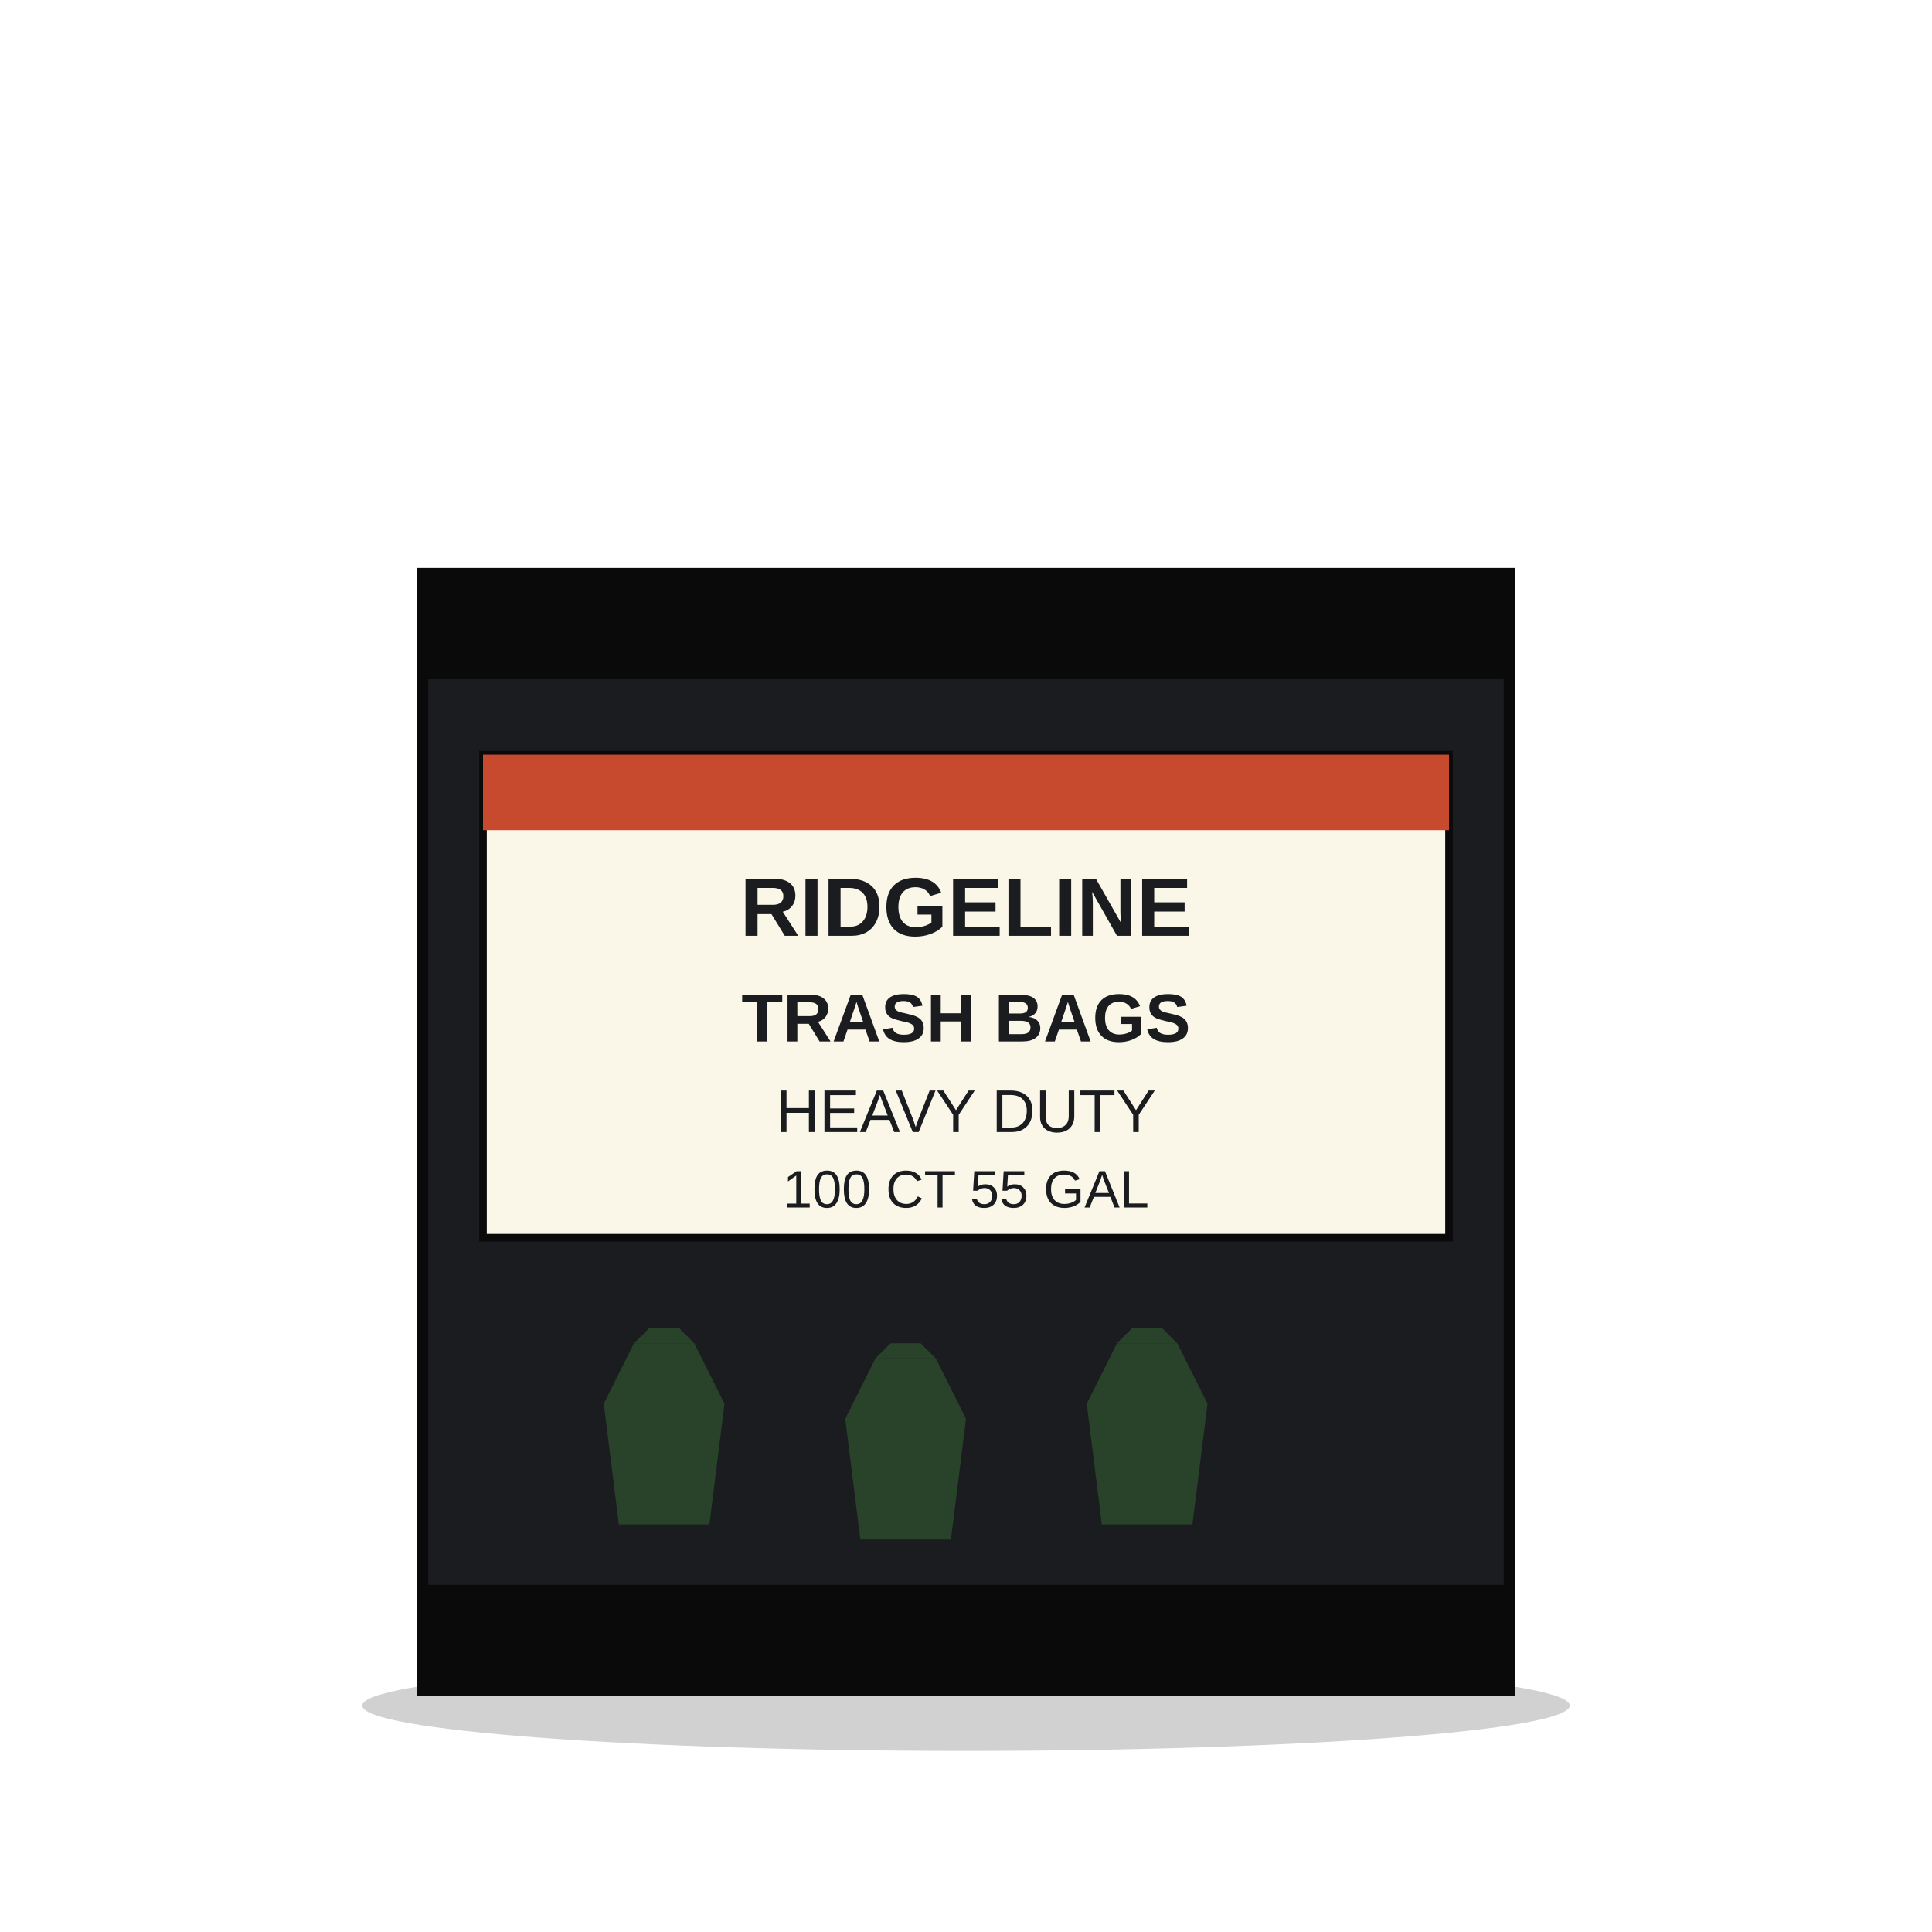
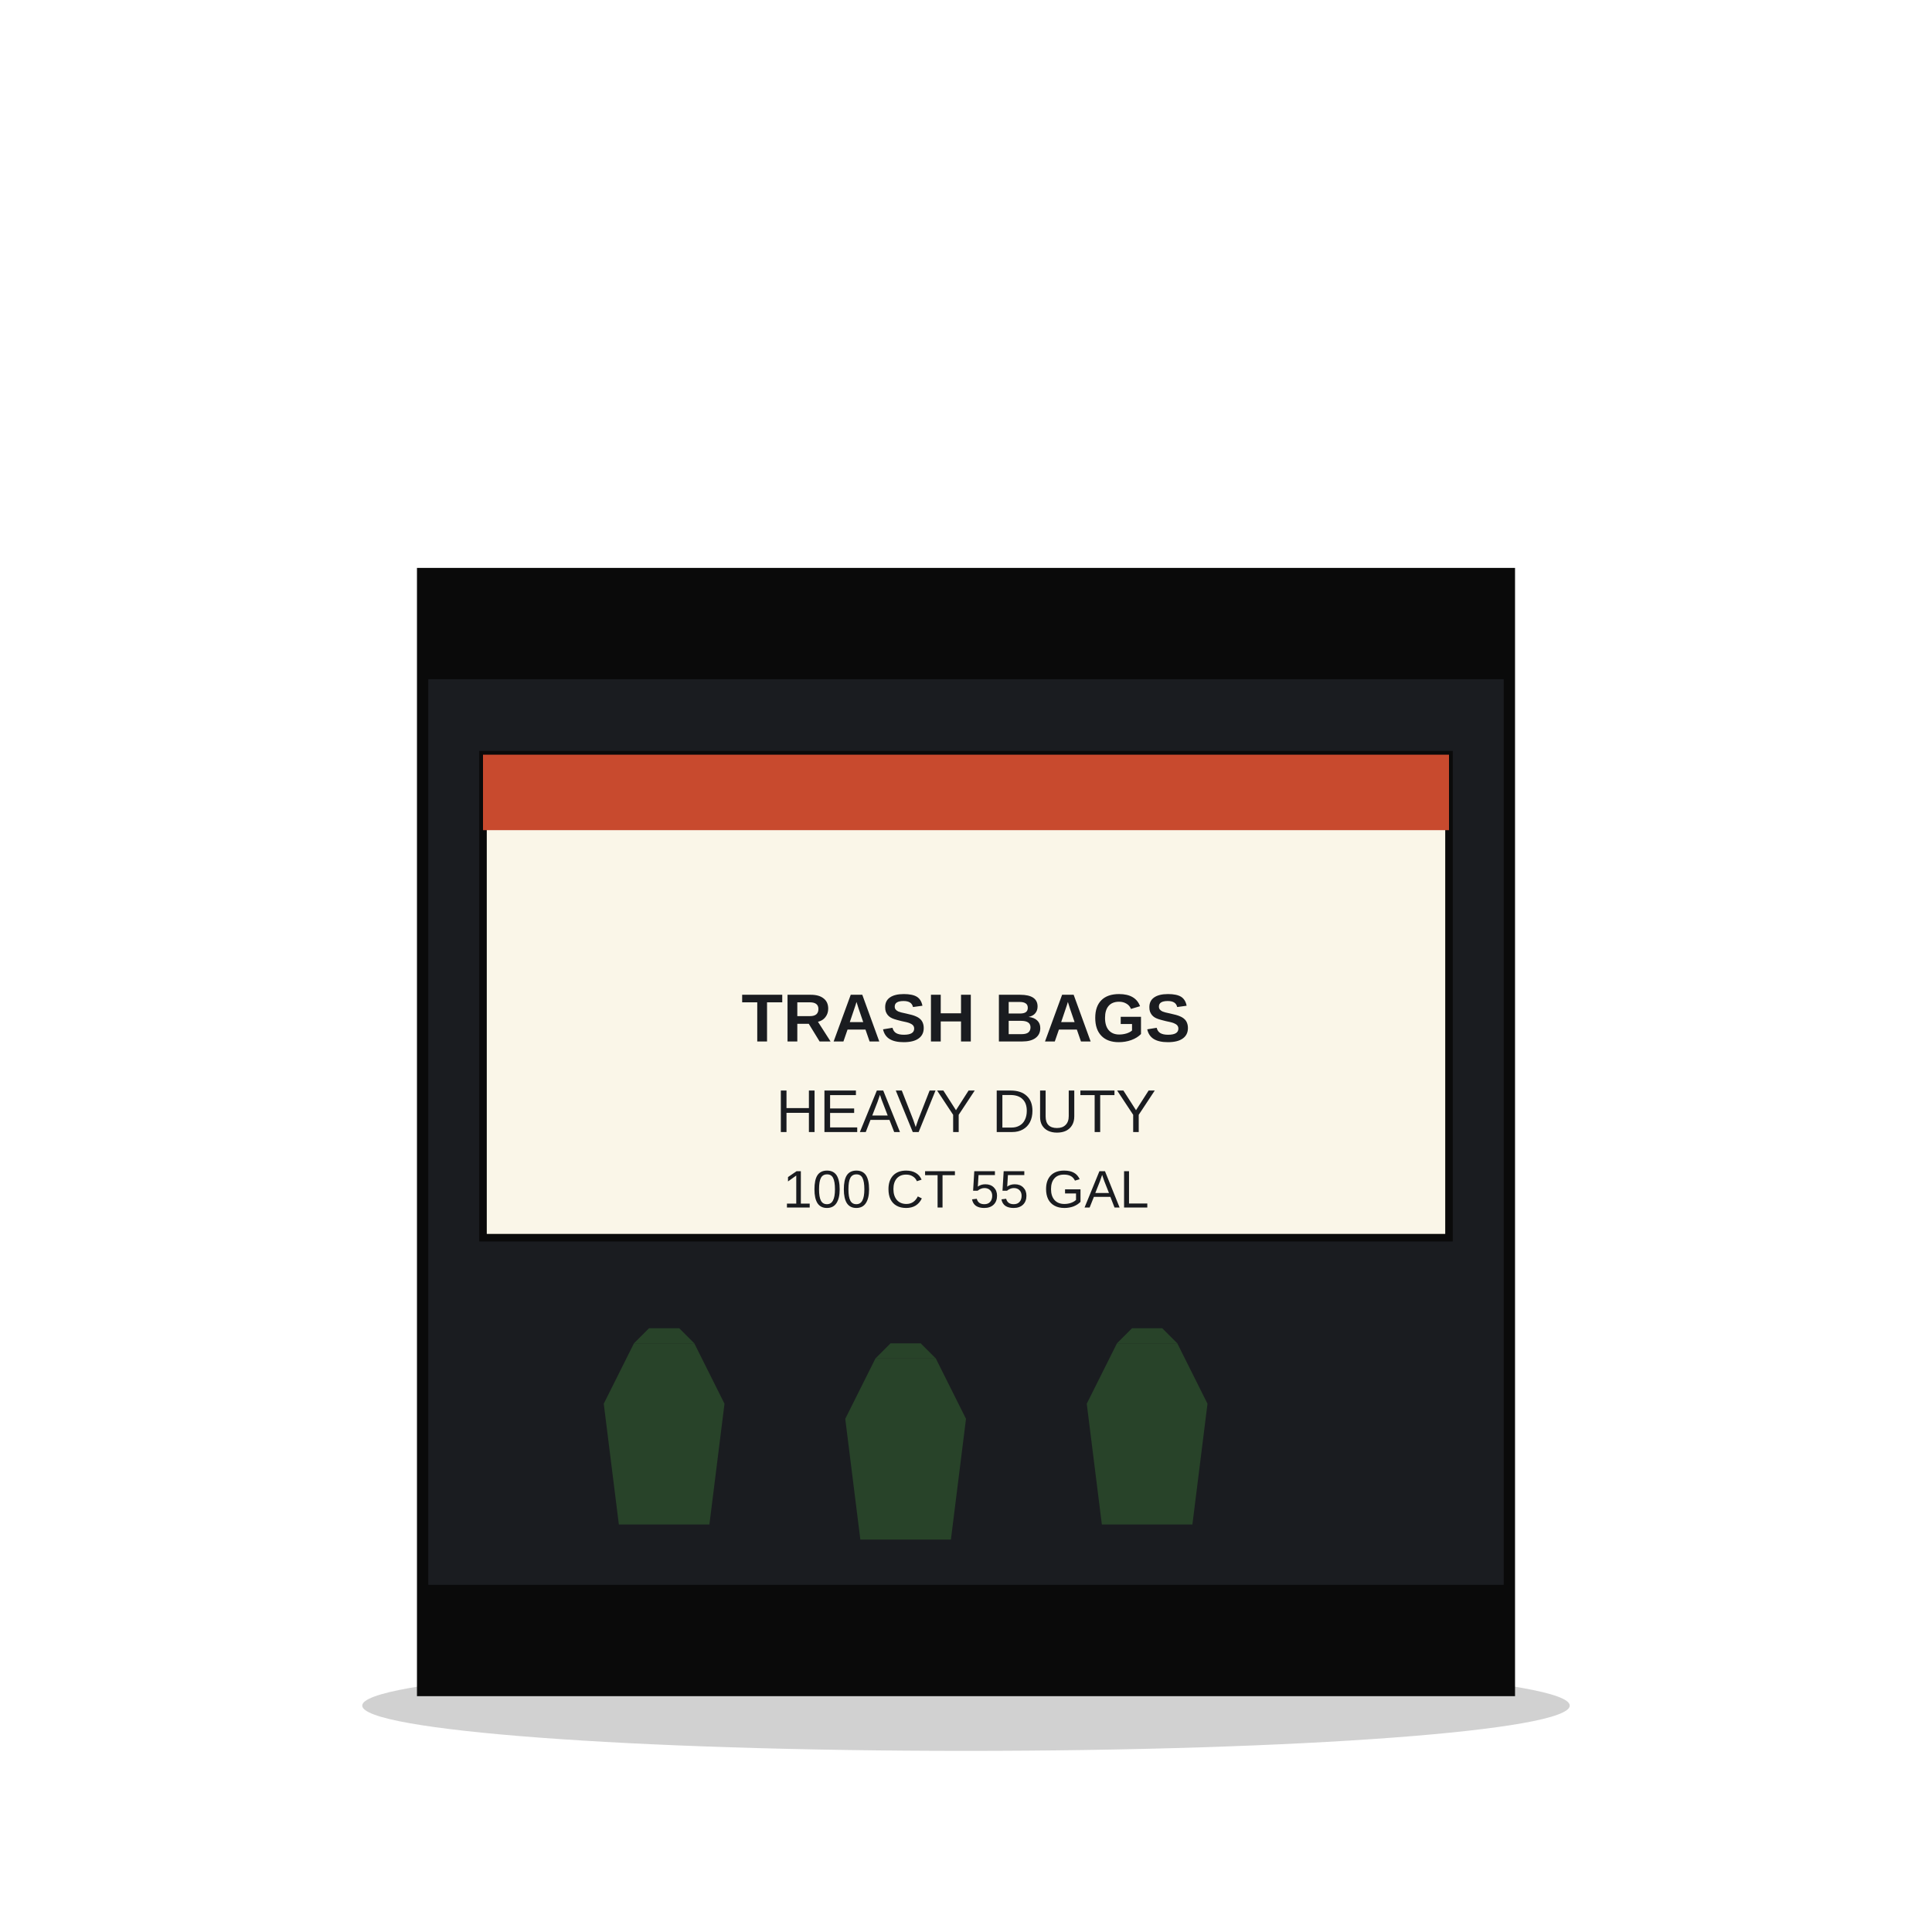
<svg xmlns="http://www.w3.org/2000/svg" viewBox="0 0 256 256" width="256" height="256">
  <ellipse cx="128" cy="226" rx="80" ry="6" fill="#000" opacity="0.18" />
  <rect x="56" y="76" width="144" height="148" fill="#1a1c20" />
  <rect x="56" y="76" width="144" height="148" fill="none" stroke="#0a0a0a" stroke-width="1.5" />
  <rect x="56" y="76" width="144" height="14" fill="#0a0a0a" />
  <rect x="56" y="210" width="144" height="14" fill="#0a0a0a" />
  <rect x="64" y="100" width="128" height="64" fill="#faf6e8" />
  <rect x="64" y="100" width="128" height="64" fill="none" stroke="#0a0a0a" stroke-width="1" />
  <rect x="64" y="100" width="128" height="10" fill="#c84a2e" />
-   <text x="128" y="124" font-family="Arial, sans-serif" font-size="11" font-weight="bold" fill="#1a1c20" text-anchor="middle">RIDGELINE</text>
  <text x="128" y="138" font-family="Arial, sans-serif" font-size="9" font-weight="bold" fill="#1a1c20" text-anchor="middle">TRASH BAGS</text>
  <text x="128" y="150" font-family="Arial, sans-serif" font-size="8" fill="#1a1c20" text-anchor="middle">HEAVY DUTY</text>
  <text x="128" y="160" font-family="Arial, sans-serif" font-size="7" fill="#1a1c20" text-anchor="middle">100 CT 55 GAL</text>
  <g transform="translate(80,178)">
    <path d="M 0 8 L 4 0 L 12 0 L 16 8 L 14 24 L 2 24 Z" fill="#2a4a2a" opacity="0.85" />
    <path d="M 4 0 L 12 0 L 10 -2 L 6 -2 Z" fill="#2a4a2a" opacity="0.85" />
  </g>
  <g transform="translate(112,180)">
    <path d="M 0 8 L 4 0 L 12 0 L 16 8 L 14 24 L 2 24 Z" fill="#2a4a2a" opacity="0.85" />
    <path d="M 4 0 L 12 0 L 10 -2 L 6 -2 Z" fill="#2a4a2a" opacity="0.85" />
  </g>
  <g transform="translate(144,178)">
    <path d="M 0 8 L 4 0 L 12 0 L 16 8 L 14 24 L 2 24 Z" fill="#2a4a2a" opacity="0.85" />
    <path d="M 4 0 L 12 0 L 10 -2 L 6 -2 Z" fill="#2a4a2a" opacity="0.85" />
  </g>
</svg>
